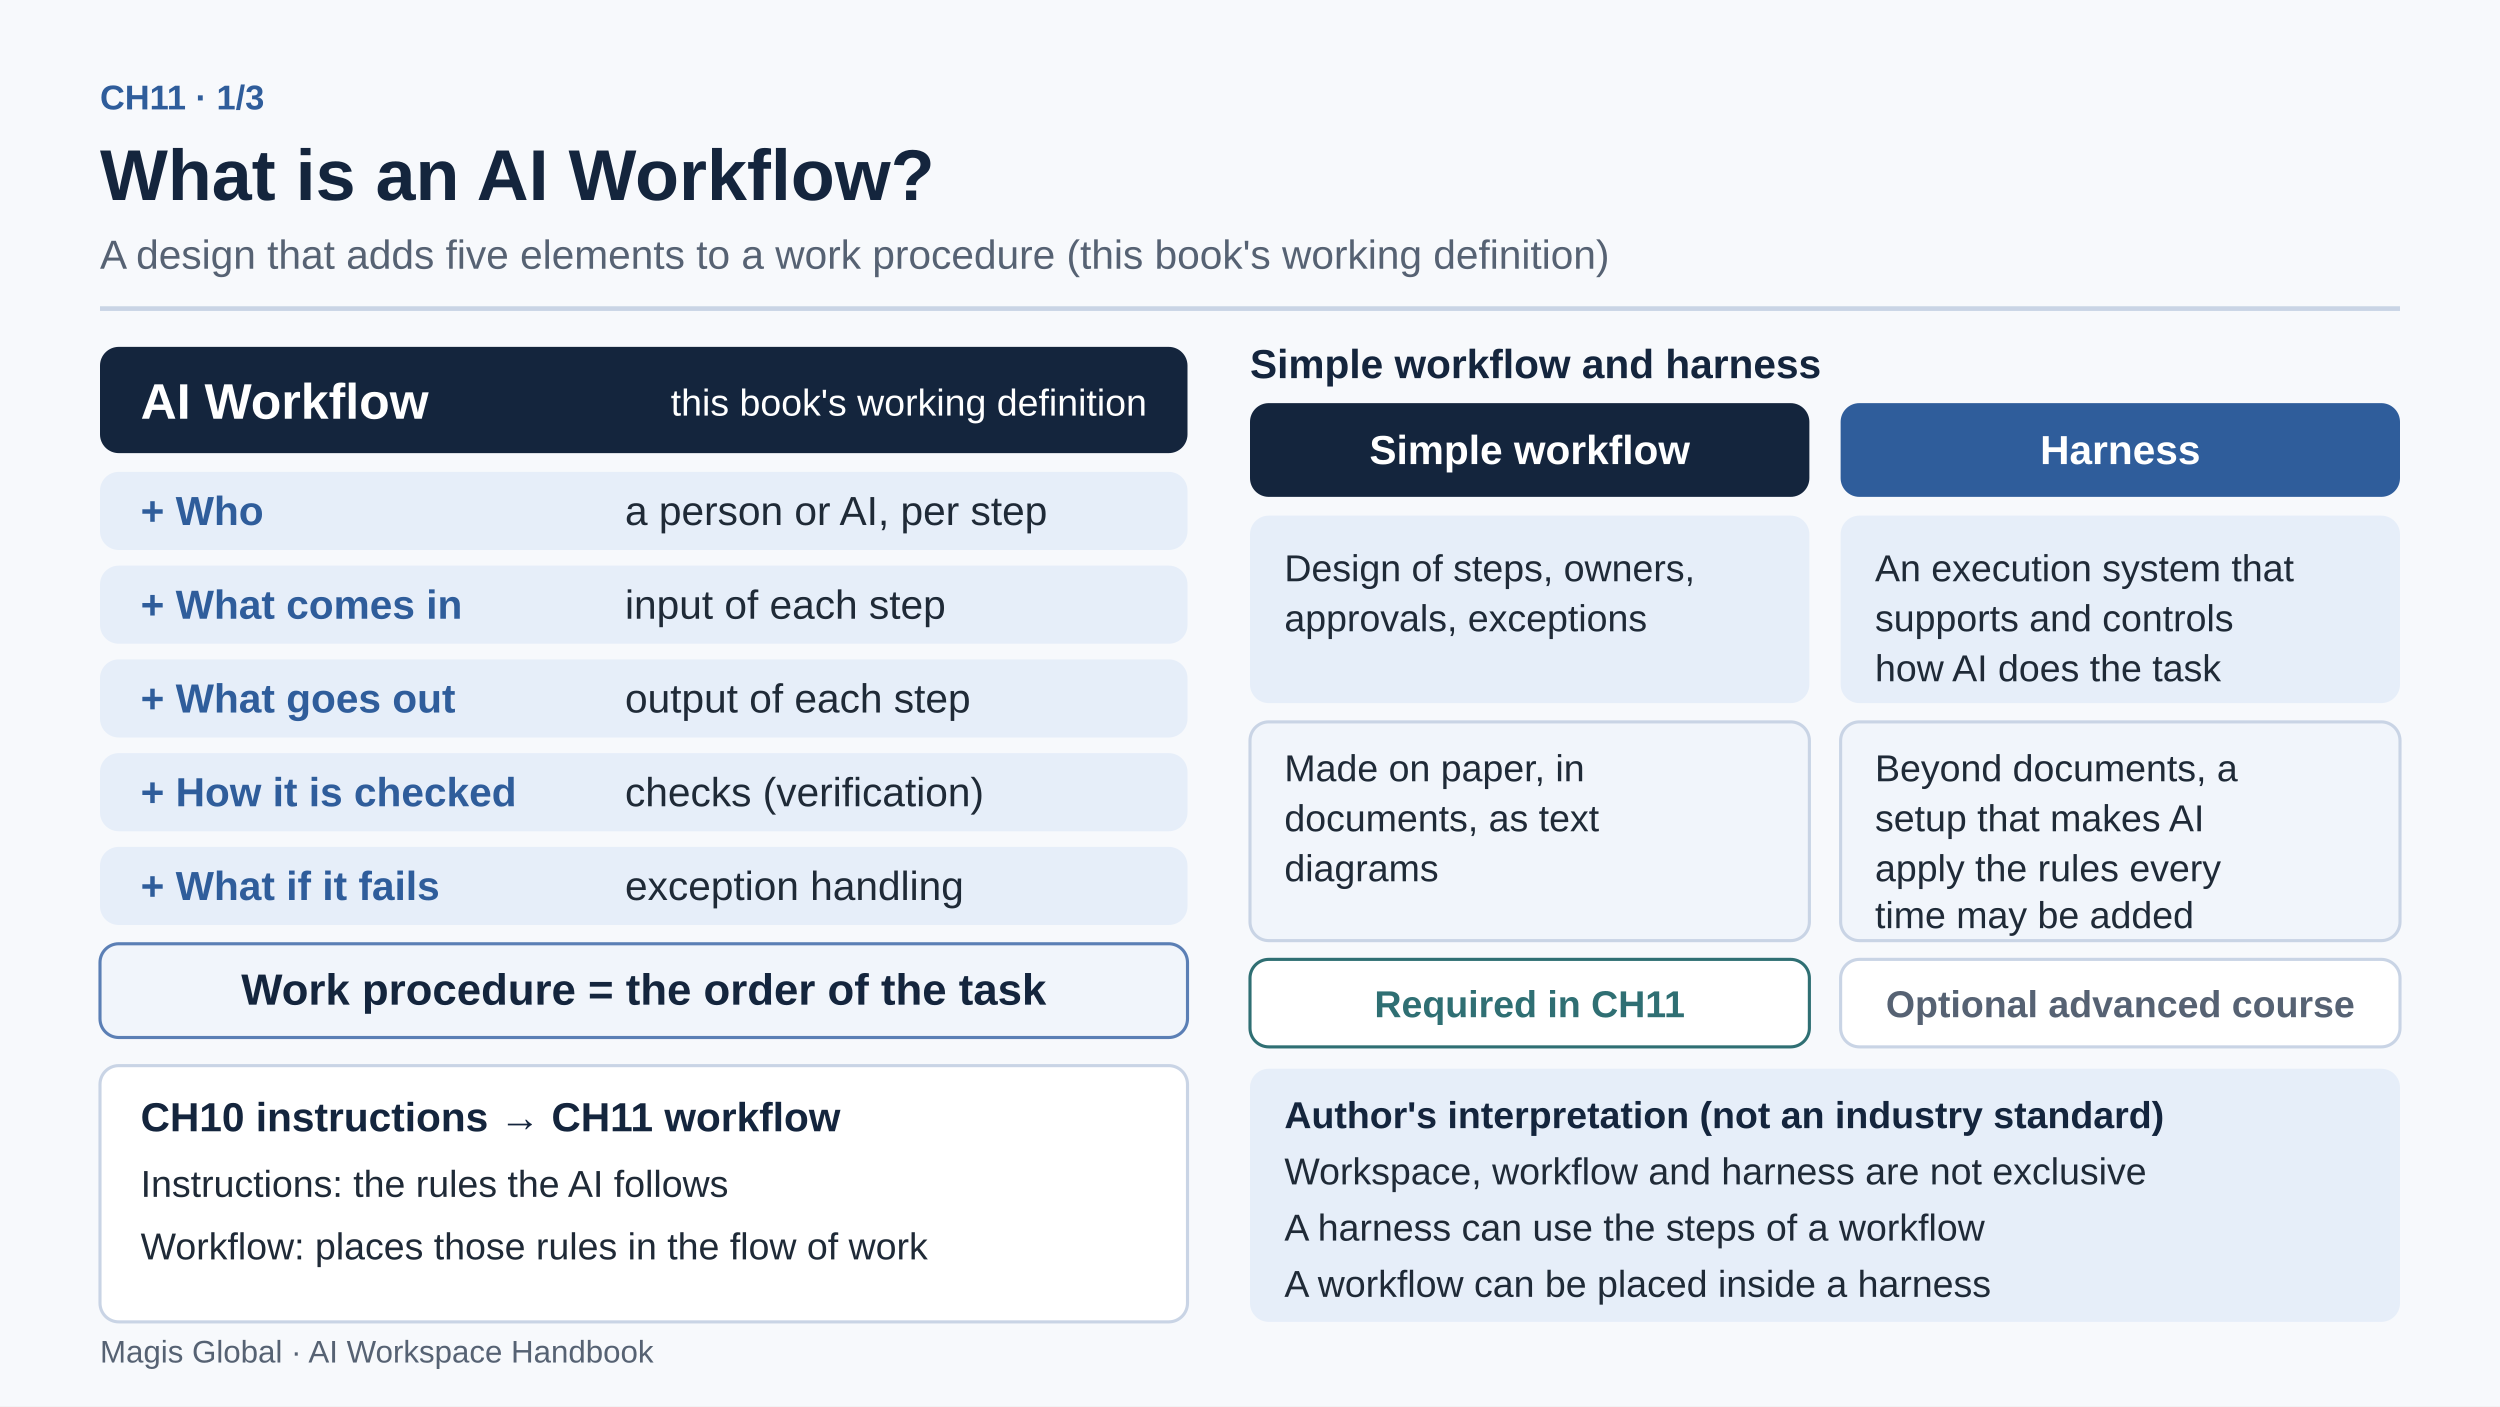
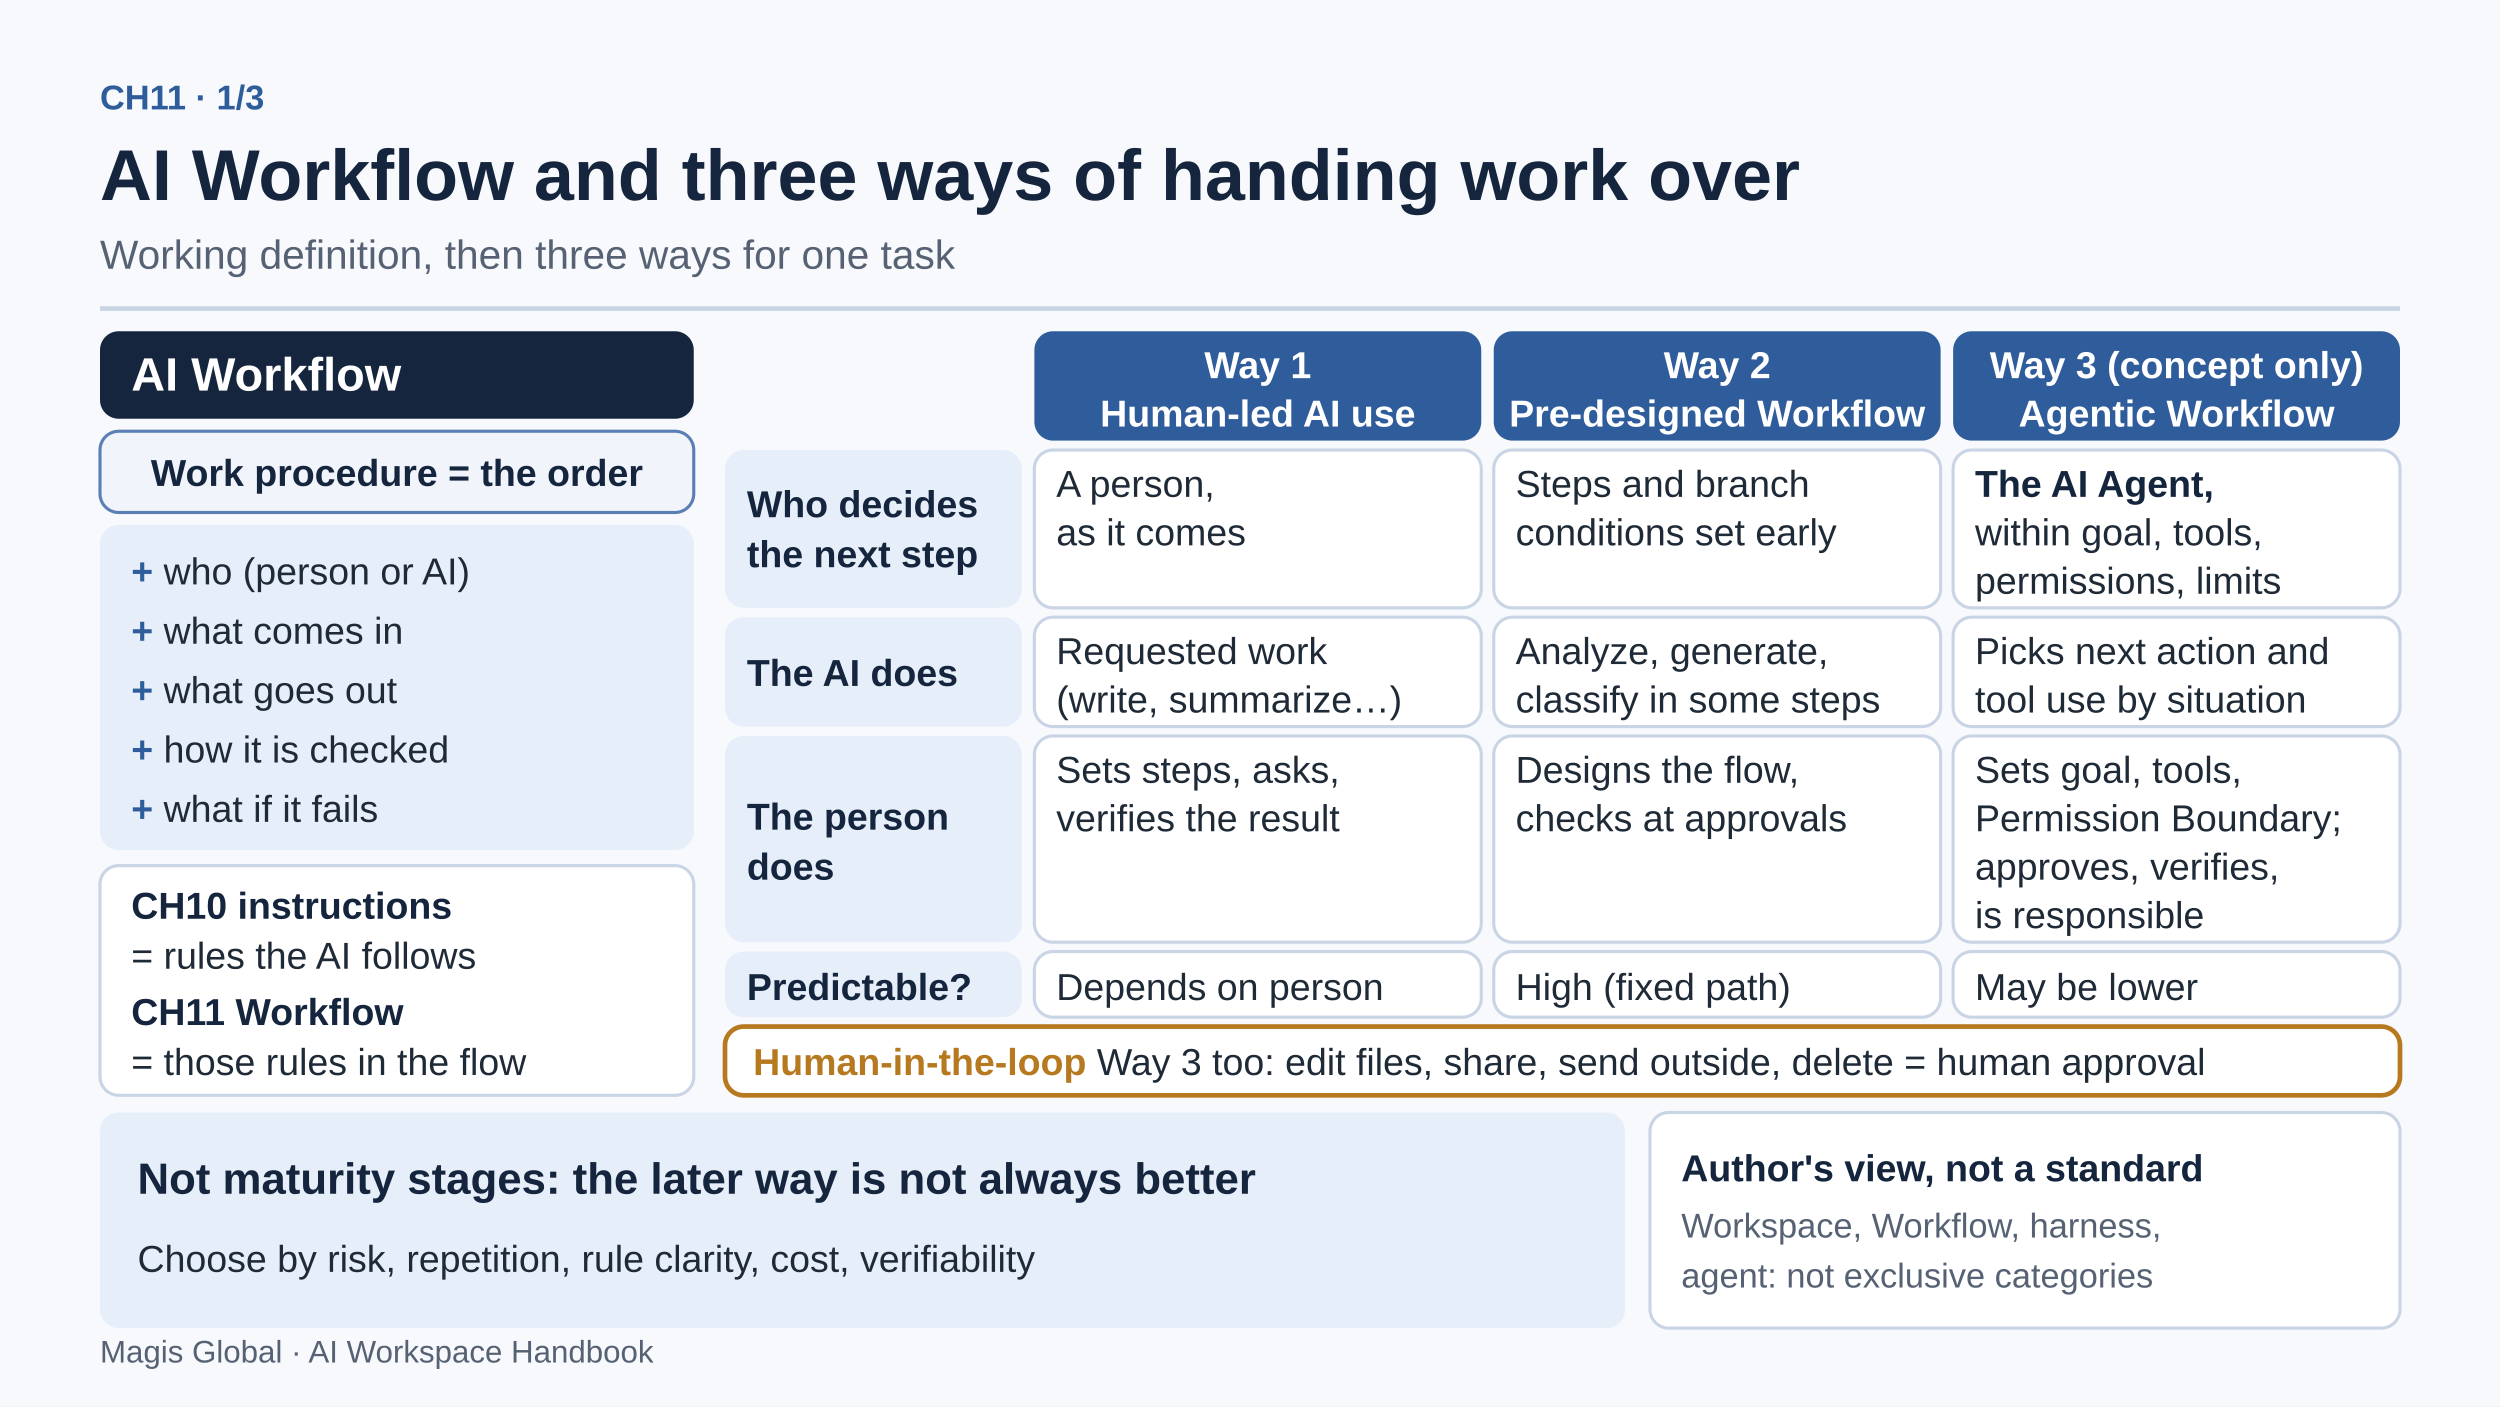
<svg xmlns="http://www.w3.org/2000/svg" viewBox="0 0 1600 900" role="img" aria-labelledby="t d" lang="en" font-family="'Noto Sans KR','Malgun Gothic','Apple SD Gothic Neo','Segoe UI',Arial,sans-serif">
  <rect width="1600" height="900" fill="#f7f9fc" />
  <text x="64" y="70" font-size="22" font-weight="bold" fill="#2f5d9b">CH11 · 1/3</text>
-   <text x="64" y="128" font-size="46" font-weight="bold" fill="#14253d">What is an AI Workflow?</text>
-   <text x="64" y="172" font-size="26" fill="#566273">A design that adds five elements to a work procedure (this book's working definition)</text>
+   <text x="64" y="128" font-size="46" font-weight="bold" fill="#14253d">AI Workflow and three ways of handing work over</text>
+   <text x="64" y="172" font-size="26" fill="#566273">Working definition, then three ways for one task</text>
  <rect x="64" y="196" width="1472" height="3" fill="#c9d4e5" />
-   <rect x="64" y="222" width="696" height="68" rx="12" fill="#14253d" />
-   <text x="90" y="268" font-size="32" font-weight="bold" fill="#ffffff">AI Workflow</text>
-   <text x="734" y="266" font-size="24" fill="#ffffff" text-anchor="end">this book's working definition</text>
-   <rect x="64" y="302" width="696" height="50" rx="12" fill="#e6eef9" />
-   <text x="90" y="336" font-size="26" font-weight="bold" fill="#2f5d9b">+ Who</text>
-   <text x="400" y="336" font-size="26" fill="#1f2a37">a person or AI, per step</text>
-   <rect x="64" y="362" width="696" height="50" rx="12" fill="#e6eef9" />
-   <text x="90" y="396" font-size="26" font-weight="bold" fill="#2f5d9b">+ What comes in</text>
-   <text x="400" y="396" font-size="26" fill="#1f2a37">input of each step</text>
-   <rect x="64" y="422" width="696" height="50" rx="12" fill="#e6eef9" />
-   <text x="90" y="456" font-size="26" font-weight="bold" fill="#2f5d9b">+ What goes out</text>
-   <text x="400" y="456" font-size="26" fill="#1f2a37">output of each step</text>
-   <rect x="64" y="482" width="696" height="50" rx="12" fill="#e6eef9" />
-   <text x="90" y="516" font-size="26" font-weight="bold" fill="#2f5d9b">+ How it is checked</text>
-   <text x="400" y="516" font-size="26" fill="#1f2a37">checks (verification)</text>
-   <rect x="64" y="542" width="696" height="50" rx="12" fill="#e6eef9" />
-   <text x="90" y="576" font-size="26" font-weight="bold" fill="#2f5d9b">+ What if it fails</text>
-   <text x="400" y="576" font-size="26" fill="#1f2a37">exception handling</text>
-   <rect x="64" y="604" width="696" height="60" rx="12" fill="#f1f5fb" stroke="#5b7fb5" stroke-width="2" />
-   <text x="412" y="643" font-size="28" font-weight="bold" fill="#14253d" text-anchor="middle">Work procedure = the order of the task</text>
-   <rect x="64" y="682" width="696" height="164" rx="12" fill="#ffffff" stroke="#c9d4e5" stroke-width="2" />
-   <text x="90" y="724" font-size="26" font-weight="bold" fill="#14253d">CH10 instructions → CH11 workflow</text>
-   <text x="90" y="766" font-size="24" fill="#1f2a37">Instructions: the rules the AI follows</text>
-   <text x="90" y="806" font-size="24" fill="#1f2a37">Workflow: places those rules in the flow of work</text>
-   <text x="800" y="242" font-size="26" font-weight="bold" fill="#14253d">Simple workflow and harness</text>
-   <rect x="800" y="258" width="358" height="60" rx="12" fill="#14253d" />
-   <text x="979" y="297" font-size="26" font-weight="bold" fill="#ffffff" text-anchor="middle">Simple workflow</text>
-   <rect x="1178" y="258" width="358" height="60" rx="12" fill="#2f5d9b" />
-   <text x="1357" y="297" font-size="26" font-weight="bold" fill="#ffffff" text-anchor="middle">Harness</text>
-   <rect x="800" y="330" width="358" height="120" rx="12" fill="#e6eef9" />
-   <text x="822" y="372" font-size="24" fill="#1f2a37">Design of steps, owners,</text>
-   <text x="822" y="404" font-size="24" fill="#1f2a37">approvals, exceptions</text>
-   <rect x="1178" y="330" width="358" height="120" rx="12" fill="#e6eef9" />
-   <text x="1200" y="372" font-size="24" fill="#1f2a37">An execution system that</text>
-   <text x="1200" y="404" font-size="24" fill="#1f2a37">supports and controls</text>
-   <text x="1200" y="436" font-size="24" fill="#1f2a37">how AI does the task</text>
-   <rect x="800" y="462" width="358" height="140" rx="12" fill="#f1f5fb" stroke="#c9d4e5" stroke-width="2" />
-   <text x="822" y="500" font-size="24" fill="#1f2a37">Made on paper, in</text>
-   <text x="822" y="532" font-size="24" fill="#1f2a37">documents, as text</text>
-   <text x="822" y="564" font-size="24" fill="#1f2a37">diagrams</text>
-   <rect x="1178" y="462" width="358" height="140" rx="12" fill="#f1f5fb" stroke="#c9d4e5" stroke-width="2" />
-   <text x="1200" y="500" font-size="24" fill="#1f2a37">Beyond documents, a</text>
-   <text x="1200" y="532" font-size="24" fill="#1f2a37">setup that makes AI</text>
-   <text x="1200" y="564" font-size="24" fill="#1f2a37">apply the rules every</text>
-   <text x="1200" y="594" font-size="24" fill="#1f2a37">time may be added</text>
-   <rect x="800" y="614" width="358" height="56" rx="12" fill="#ffffff" stroke="#2f6f73" stroke-width="2" />
-   <text x="979" y="651" font-size="24" font-weight="bold" fill="#2f6f73" text-anchor="middle">Required in CH11</text>
-   <rect x="1178" y="614" width="358" height="56" rx="12" fill="#ffffff" stroke="#c9d4e5" stroke-width="2" />
-   <text x="1357" y="651" font-size="24" font-weight="bold" fill="#566273" text-anchor="middle">Optional advanced course</text>
-   <rect x="800" y="684" width="736" height="162" rx="12" fill="#e6eef9" />
-   <text x="822" y="722" font-size="24" font-weight="bold" fill="#14253d">Author's interpretation (not an industry standard)</text>
-   <text x="822" y="758" font-size="24" fill="#1f2a37">Workspace, workflow and harness are not exclusive</text>
-   <text x="822" y="794" font-size="24" fill="#1f2a37">A harness can use the steps of a workflow</text>
-   <text x="822" y="830" font-size="24" fill="#1f2a37">A workflow can be placed inside a harness</text>
+   <rect x="64" y="212" width="380" height="56" rx="12" fill="#14253d" />
+   <text x="84" y="250" font-size="30" font-weight="bold" fill="#ffffff">AI Workflow</text>
+   <rect x="64" y="276" width="380" height="52" rx="12" fill="#f1f5fb" stroke="#5b7fb5" stroke-width="2" />
+   <text x="254" y="311" font-size="24" font-weight="bold" fill="#14253d" text-anchor="middle">Work procedure = the order</text>
+   <rect x="64" y="336" width="380" height="208" rx="12" fill="#e6eef9" />
+   <text x="84" y="374" font-size="24" fill="#1f2a37">
+     <tspan font-weight="bold" fill="#2f5d9b">+</tspan> who (person or AI)</text>
+   <text x="84" y="412" font-size="24" fill="#1f2a37">
+     <tspan font-weight="bold" fill="#2f5d9b">+</tspan> what comes in</text>
+   <text x="84" y="450" font-size="24" fill="#1f2a37">
+     <tspan font-weight="bold" fill="#2f5d9b">+</tspan> what goes out</text>
+   <text x="84" y="488" font-size="24" fill="#1f2a37">
+     <tspan font-weight="bold" fill="#2f5d9b">+</tspan> how it is checked</text>
+   <text x="84" y="526" font-size="24" fill="#1f2a37">
+     <tspan font-weight="bold" fill="#2f5d9b">+</tspan> what if it fails</text>
+   <rect x="64" y="554" width="380" height="147" rx="12" fill="#ffffff" stroke="#c9d4e5" stroke-width="2" />
+   <text x="84" y="588" font-size="24" font-weight="bold" fill="#14253d">CH10 instructions</text>
+   <text x="84" y="620" font-size="24" fill="#1f2a37">= rules the AI follows</text>
+   <text x="84" y="656" font-size="24" font-weight="bold" fill="#14253d">CH11 Workflow</text>
+   <text x="84" y="688" font-size="24" fill="#1f2a37">= those rules in the flow</text>
+   <rect x="662" y="212" width="286" height="70" rx="12" fill="#2f5d9b" />
+   <text x="805" y="242" font-size="24" font-weight="bold" fill="#ffffff" text-anchor="middle">Way 1</text>
+   <text x="805" y="273" font-size="24" font-weight="bold" fill="#ffffff" text-anchor="middle">Human-led AI use</text>
+   <rect x="956" y="212" width="286" height="70" rx="12" fill="#2f5d9b" />
+   <text x="1099" y="242" font-size="24" font-weight="bold" fill="#ffffff" text-anchor="middle">Way 2</text>
+   <text x="1099" y="273" font-size="24" font-weight="bold" fill="#ffffff" text-anchor="middle">Pre-designed Workflow</text>
+   <rect x="1250" y="212" width="286" height="70" rx="12" fill="#2f5d9b" />
+   <text x="1393" y="242" font-size="24" font-weight="bold" fill="#ffffff" text-anchor="middle">Way 3 (concept only)</text>
+   <text x="1393" y="273" font-size="24" font-weight="bold" fill="#ffffff" text-anchor="middle">Agentic Workflow</text>
+   <rect x="464" y="288" width="190" height="101" rx="12" fill="#e6eef9" />
+   <text x="478" y="331" font-size="24" font-weight="bold" fill="#14253d">Who decides</text>
+   <text x="478" y="363" font-size="24" font-weight="bold" fill="#14253d">the next step</text>
+   <rect x="662" y="288" width="286" height="101" rx="12" fill="#ffffff" stroke="#c9d4e5" stroke-width="2" />
+   <text x="676" y="318" font-size="24" fill="#1f2a37">A person,</text>
+   <text x="676" y="349" font-size="24" fill="#1f2a37">as it comes</text>
+   <rect x="956" y="288" width="286" height="101" rx="12" fill="#ffffff" stroke="#c9d4e5" stroke-width="2" />
+   <text x="970" y="318" font-size="24" fill="#1f2a37">Steps and branch</text>
+   <text x="970" y="349" font-size="24" fill="#1f2a37">conditions set early</text>
+   <rect x="1250" y="288" width="286" height="101" rx="12" fill="#ffffff" stroke="#c9d4e5" stroke-width="2" />
+   <text x="1264" y="318" font-size="24" font-weight="bold" fill="#14253d">The AI Agent,</text>
+   <text x="1264" y="349" font-size="24" fill="#1f2a37">within goal, tools,</text>
+   <text x="1264" y="380" font-size="24" fill="#1f2a37">permissions, limits</text>
+   <rect x="464" y="395" width="190" height="70" rx="12" fill="#e6eef9" />
+   <text x="478" y="439" font-size="24" font-weight="bold" fill="#14253d">The AI does</text>
+   <rect x="662" y="395" width="286" height="70" rx="12" fill="#ffffff" stroke="#c9d4e5" stroke-width="2" />
+   <text x="676" y="425" font-size="24" fill="#1f2a37">Requested work</text>
+   <text x="676" y="456" font-size="24" fill="#1f2a37">(write, summarize…)</text>
+   <rect x="956" y="395" width="286" height="70" rx="12" fill="#ffffff" stroke="#c9d4e5" stroke-width="2" />
+   <text x="970" y="425" font-size="24" fill="#1f2a37">Analyze, generate,</text>
+   <text x="970" y="456" font-size="24" fill="#1f2a37">classify in some steps</text>
+   <rect x="1250" y="395" width="286" height="70" rx="12" fill="#ffffff" stroke="#c9d4e5" stroke-width="2" />
+   <text x="1264" y="425" font-size="24" fill="#1f2a37">Picks next action and</text>
+   <text x="1264" y="456" font-size="24" fill="#1f2a37">tool use by situation</text>
+   <rect x="464" y="471" width="190" height="132" rx="12" fill="#e6eef9" />
+   <text x="478" y="531" font-size="24" font-weight="bold" fill="#14253d">The person</text>
+   <text x="478" y="563" font-size="24" font-weight="bold" fill="#14253d">does</text>
+   <rect x="662" y="471" width="286" height="132" rx="12" fill="#ffffff" stroke="#c9d4e5" stroke-width="2" />
+   <text x="676" y="501" font-size="24" fill="#1f2a37">Sets steps, asks,</text>
+   <text x="676" y="532" font-size="24" fill="#1f2a37">verifies the result</text>
+   <rect x="956" y="471" width="286" height="132" rx="12" fill="#ffffff" stroke="#c9d4e5" stroke-width="2" />
+   <text x="970" y="501" font-size="24" fill="#1f2a37">Designs the flow,</text>
+   <text x="970" y="532" font-size="24" fill="#1f2a37">checks at approvals</text>
+   <rect x="1250" y="471" width="286" height="132" rx="12" fill="#ffffff" stroke="#c9d4e5" stroke-width="2" />
+   <text x="1264" y="501" font-size="24" fill="#1f2a37">Sets goal, tools,</text>
+   <text x="1264" y="532" font-size="24" fill="#1f2a37">Permission Boundary;</text>
+   <text x="1264" y="563" font-size="24" fill="#1f2a37">approves, verifies,</text>
+   <text x="1264" y="594" font-size="24" fill="#1f2a37">is responsible</text>
+   <rect x="464" y="609" width="190" height="42" rx="12" fill="#e6eef9" />
+   <text x="478" y="640" font-size="24" font-weight="bold" fill="#14253d">Predictable?</text>
+   <rect x="662" y="609" width="286" height="42" rx="12" fill="#ffffff" stroke="#c9d4e5" stroke-width="2" />
+   <text x="676" y="640" font-size="24" fill="#1f2a37">Depends on person</text>
+   <rect x="956" y="609" width="286" height="42" rx="12" fill="#ffffff" stroke="#c9d4e5" stroke-width="2" />
+   <text x="970" y="640" font-size="24" fill="#1f2a37">High (fixed path)</text>
+   <rect x="1250" y="609" width="286" height="42" rx="12" fill="#ffffff" stroke="#c9d4e5" stroke-width="2" />
+   <text x="1264" y="640" font-size="24" fill="#1f2a37">May be lower</text>
+   <rect x="464" y="657" width="1072" height="44" rx="12" fill="#ffffff" stroke="#b7791f" stroke-width="3" />
+   <text x="482" y="688" font-size="24" fill="#1f2a37">
+     <tspan font-weight="bold" fill="#b7791f">Human-in-the-loop</tspan>  Way 3 too: edit files, share, send outside, delete = human approval</text>
+   <rect x="64" y="712" width="976" height="138" rx="12" fill="#e6eef9" />
+   <text x="88" y="764" font-size="28" font-weight="bold" fill="#14253d">Not maturity stages: the later way is not always better</text>
+   <text x="88" y="814" font-size="24" fill="#1f2a37">Choose by risk, repetition, rule clarity, cost, verifiability</text>
+   <rect x="1056" y="712" width="480" height="138" rx="12" fill="#ffffff" stroke="#c9d4e5" stroke-width="2" />
+   <text x="1076" y="756" font-size="24" font-weight="bold" fill="#14253d">Author's view, not a standard</text>
+   <text x="1076" y="792" font-size="22" fill="#566273">Workspace, Workflow, harness,</text>
+   <text x="1076" y="824" font-size="22" fill="#566273">agent: not exclusive categories</text>
  <text x="64" y="872" font-size="20" fill="#566273">Magis Global · AI Workspace Handbook</text>
</svg>
